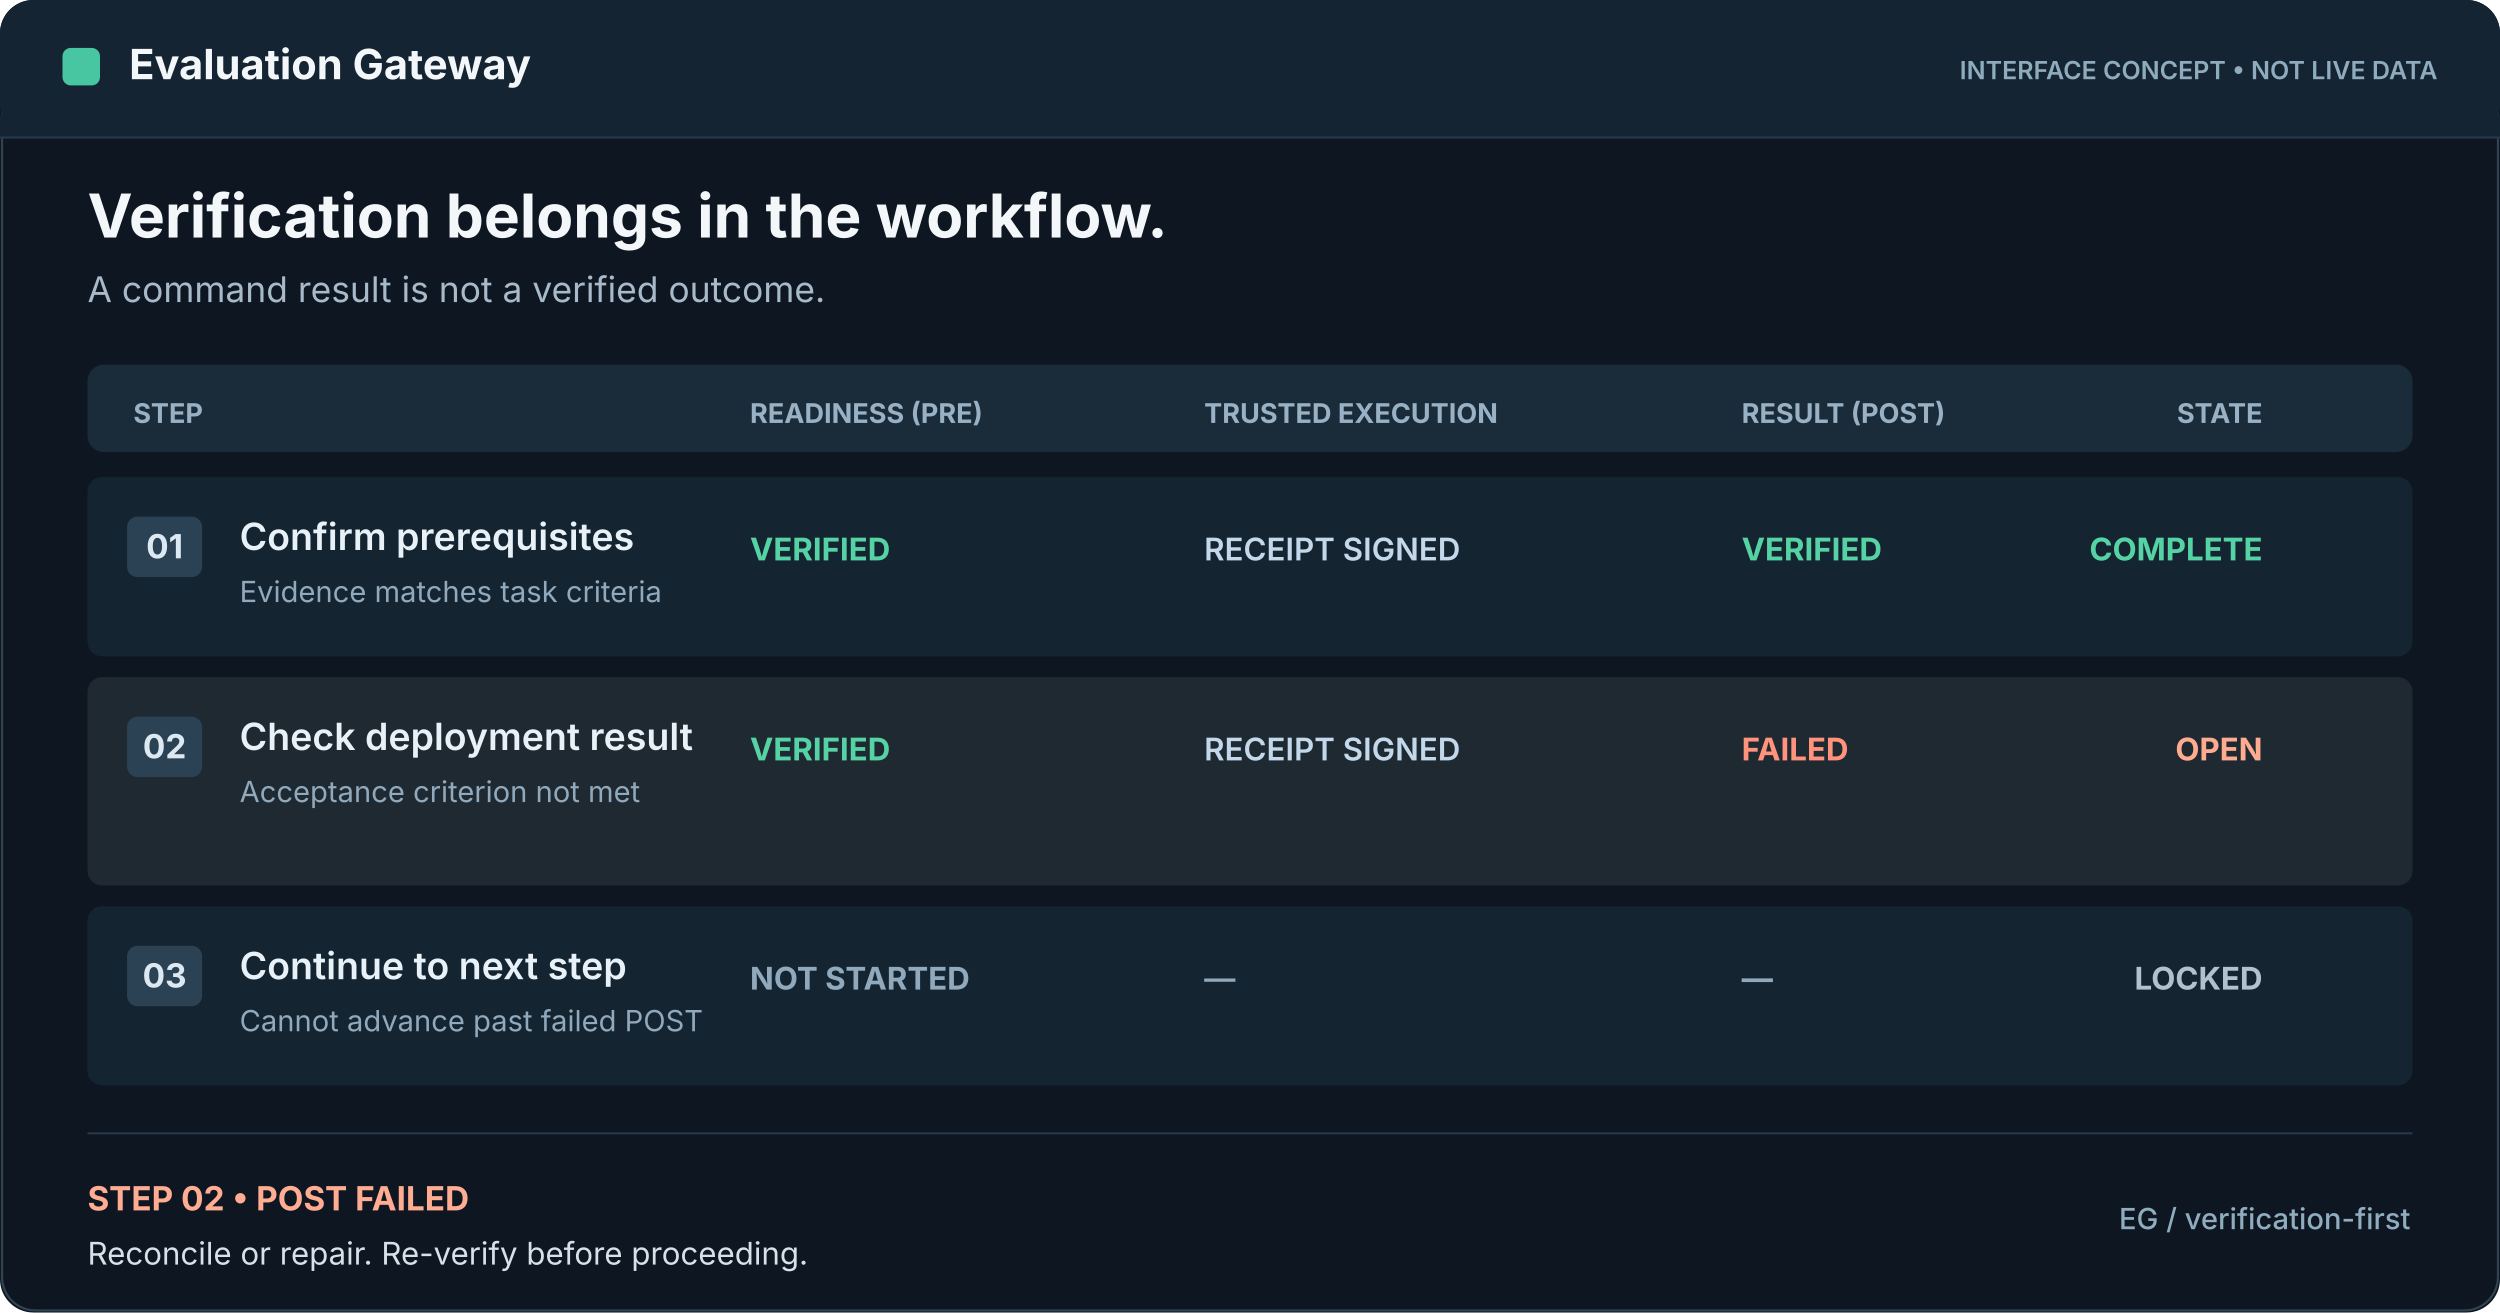
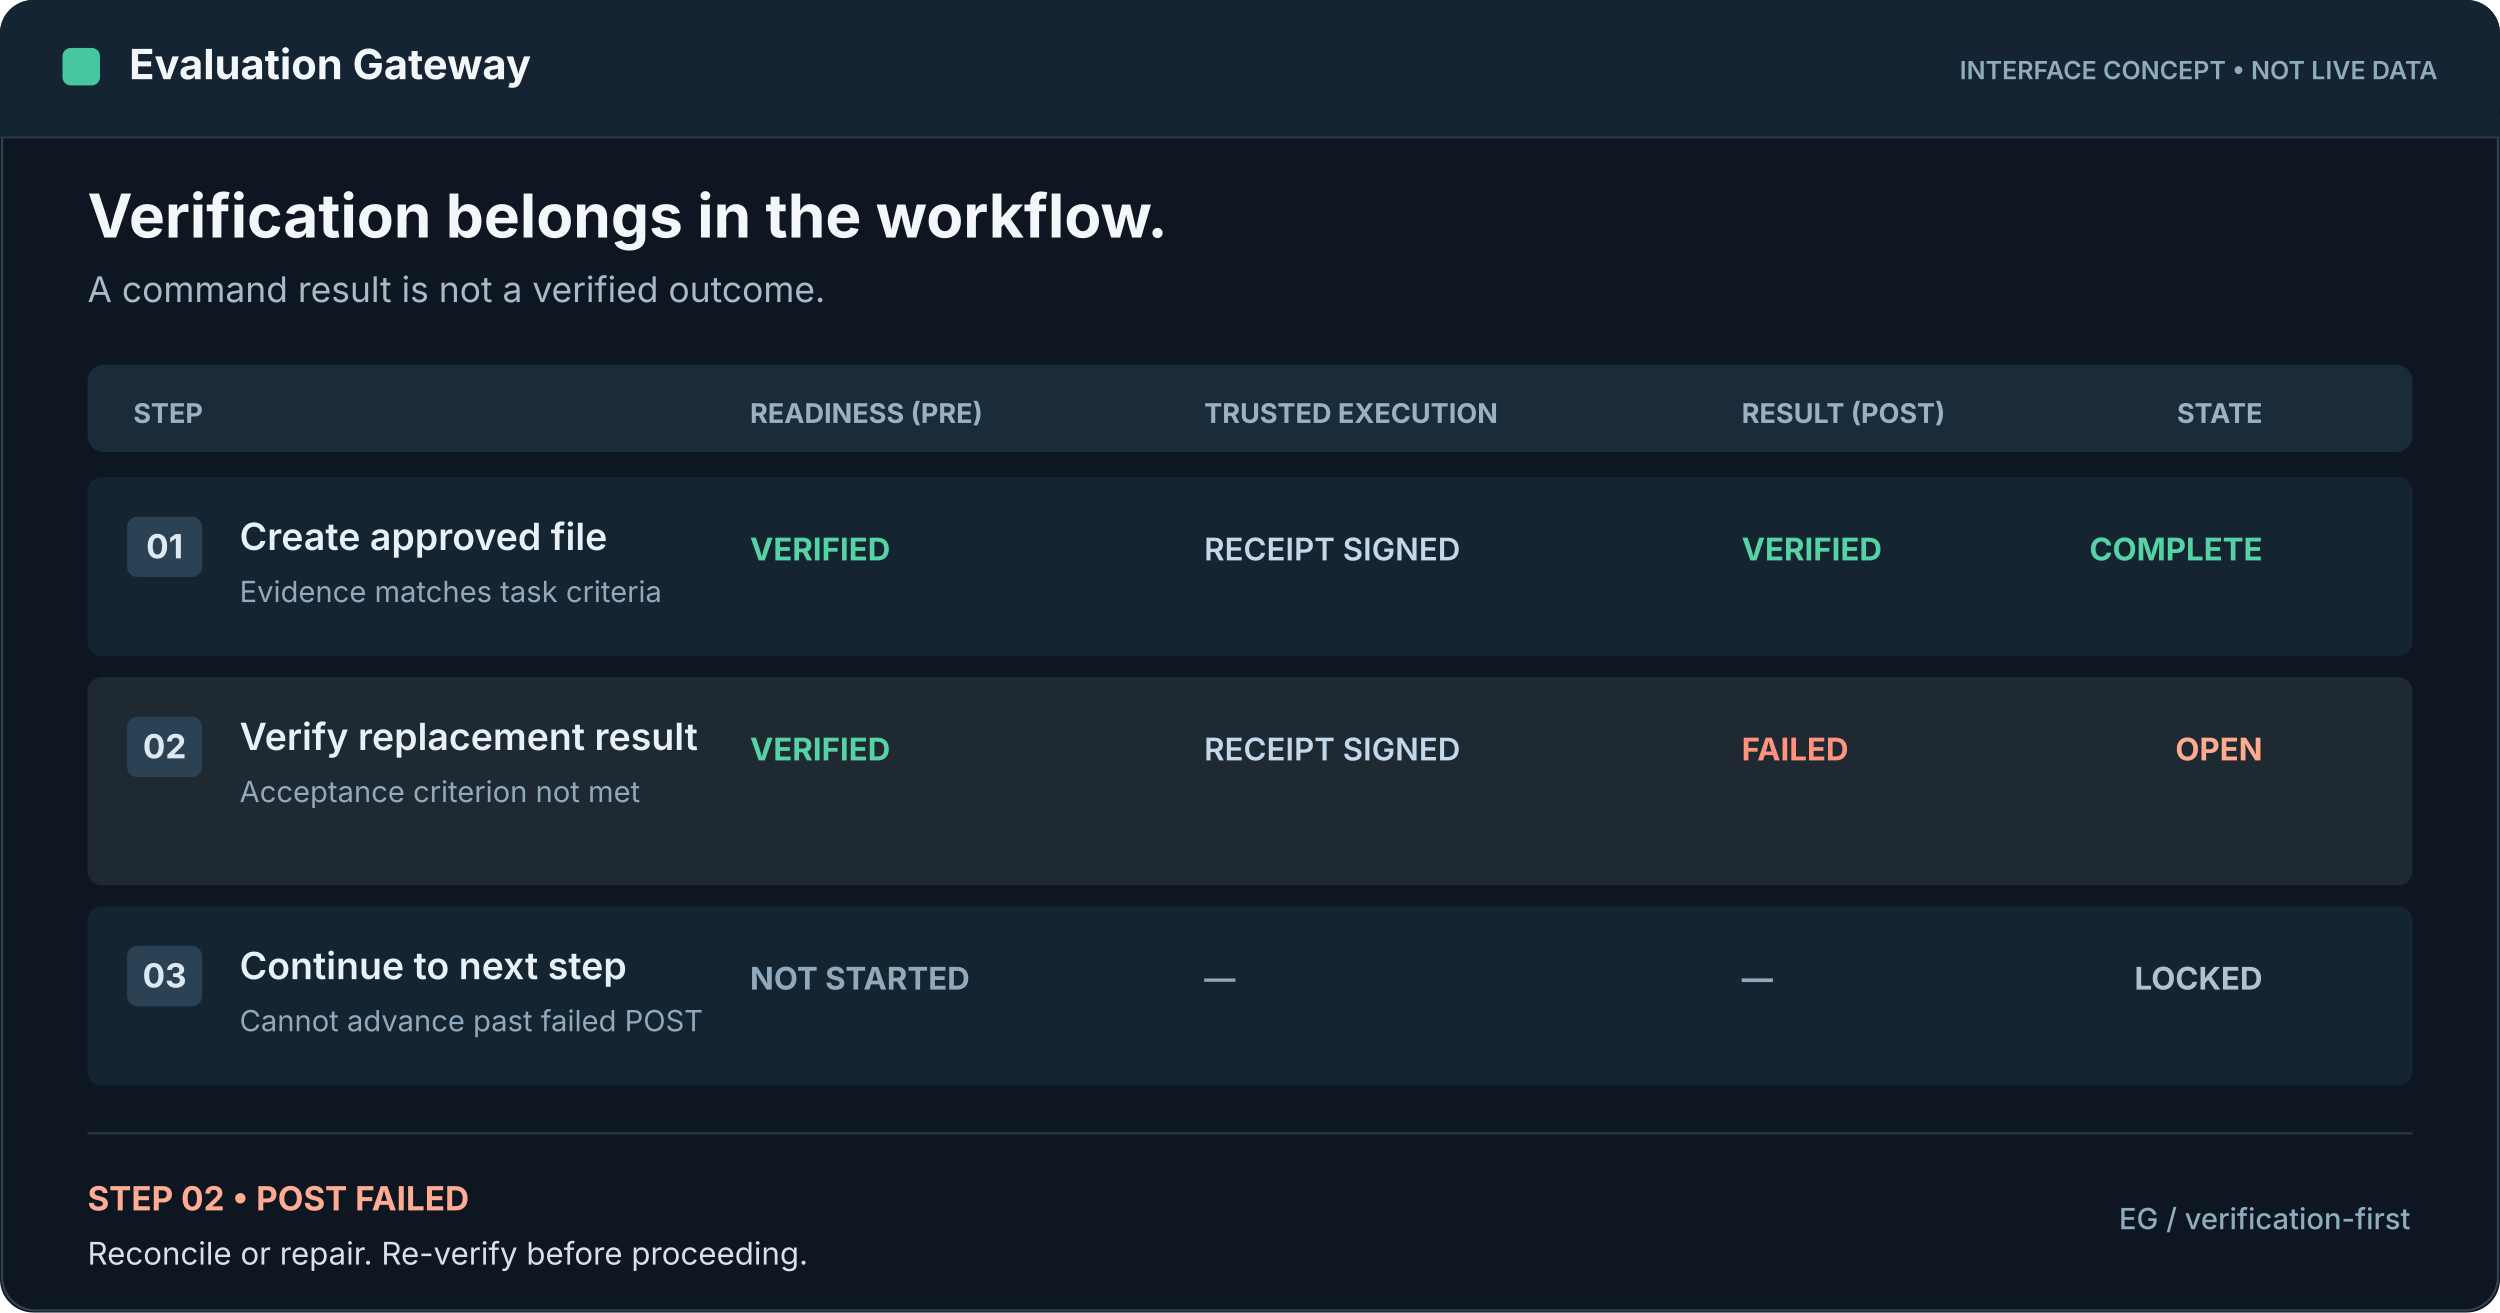
<svg xmlns="http://www.w3.org/2000/svg" width="1200" height="630" viewBox="0 0 1200 630" role="img" aria-labelledby="title description">
  <rect x="0" y="0" width="1200" height="630" rx="16" fill="#0E1721" stroke="none" />
  <rect x="1" y="1" width="1198" height="628" rx="16" fill="none" stroke="#324352" />
  <rect x="0" y="0" width="1200" height="66" rx="16" fill="#152433" stroke="none" />
  <rect x="0" y="55" width="1200" height="11" rx="0" fill="#152433" stroke="none" />
  <line x1="0" y1="66" x2="1200" y2="66" stroke="#263849" stroke-width="1" />
  <rect x="30" y="23" width="18" height="18" rx="4" fill="#48C6A2" stroke="none" />
  <text x="62" y="38" fill="#F3F7FA" font-family="Inter,ui-sans-serif,system-ui,-apple-system,Segoe UI,Arial,sans-serif" font-size="20" font-weight="700" text-anchor="start">Evaluation Gateway</text>
  <text x="1170" y="38" fill="#8EACBD" font-family="Inter,ui-sans-serif,system-ui,-apple-system,Segoe UI,Arial,sans-serif" font-size="12" font-weight="600" text-anchor="end">INTERFACE CONCEPT • NOT LIVE DATA</text>
  <text x="42" y="114" fill="#F3F7FA" font-family="Inter,ui-sans-serif,system-ui,-apple-system,Segoe UI,Arial,sans-serif" font-size="29" font-weight="700" text-anchor="start">Verification belongs in the workflow.</text>
  <text x="42" y="145" fill="#A8BAC9" font-family="Inter,ui-sans-serif,system-ui,-apple-system,Segoe UI,Arial,sans-serif" font-size="17" font-weight="400" text-anchor="start">A command result is not a verified outcome.</text>
  <rect x="42" y="175" width="1116" height="42" rx="8" fill="#1A2B3A" stroke="none" />
  <text x="64" y="203" fill="#98B1C4" font-family="Inter,ui-sans-serif,system-ui,-apple-system,Segoe UI,Arial,sans-serif" font-size="13" font-weight="700" text-anchor="start">STEP</text>
  <text x="360" y="203" fill="#98B1C4" font-family="Inter,ui-sans-serif,system-ui,-apple-system,Segoe UI,Arial,sans-serif" font-size="13" font-weight="700" text-anchor="start">READINESS (PRE)</text>
  <text x="578" y="203" fill="#98B1C4" font-family="Inter,ui-sans-serif,system-ui,-apple-system,Segoe UI,Arial,sans-serif" font-size="13" font-weight="700" text-anchor="start">TRUSTED EXECUTION</text>
  <text x="836" y="203" fill="#98B1C4" font-family="Inter,ui-sans-serif,system-ui,-apple-system,Segoe UI,Arial,sans-serif" font-size="13" font-weight="700" text-anchor="start">RESULT (POST)</text>
  <text x="1086" y="203" fill="#98B1C4" font-family="Inter,ui-sans-serif,system-ui,-apple-system,Segoe UI,Arial,sans-serif" font-size="13" font-weight="700" text-anchor="end">STATE</text>
  <rect x="42" y="229" width="1116" height="86" rx="7" fill="#142430" stroke="none" />
  <rect x="61" y="248" width="36" height="29" rx="5" fill="#2B4254" stroke="none" />
  <text x="79" y="268" fill="#DCE9F2" font-family="Inter,ui-sans-serif,system-ui,-apple-system,Segoe UI,Arial,sans-serif" font-size="16" font-weight="700" text-anchor="middle">01</text>
-   <text x="115" y="264" fill="#E7F1F7" font-family="Inter,ui-sans-serif,system-ui,-apple-system,Segoe UI,Arial,sans-serif" font-size="18" font-weight="600" text-anchor="start">Confirm prerequisites</text>
+   <text x="115" y="264" fill="#E7F1F7" font-family="Inter,ui-sans-serif,system-ui,-apple-system,Segoe UI,Arial,sans-serif" font-size="18" font-weight="600" text-anchor="start">Create approved file</text>
  <text x="115" y="289" fill="#91A9BC" font-family="Inter,ui-sans-serif,system-ui,-apple-system,Segoe UI,Arial,sans-serif" font-size="14" font-weight="400" text-anchor="start">Evidence matches task criteria</text>
  <text x="360" y="269" fill="#55D3A4" font-family="Inter,ui-sans-serif,system-ui,-apple-system,Segoe UI,Arial,sans-serif" font-size="15" font-weight="700" text-anchor="start">VERIFIED</text>
  <text x="578" y="269" fill="#C3D8EA" font-family="Inter,ui-sans-serif,system-ui,-apple-system,Segoe UI,Arial,sans-serif" font-size="15" font-weight="600" text-anchor="start">RECEIPT SIGNED</text>
  <text x="836" y="269" fill="#55D3A4" font-family="Inter,ui-sans-serif,system-ui,-apple-system,Segoe UI,Arial,sans-serif" font-size="15" font-weight="700" text-anchor="start">VERIFIED</text>
  <text x="1086" y="269" fill="#55D3A4" font-family="Inter,ui-sans-serif,system-ui,-apple-system,Segoe UI,Arial,sans-serif" font-size="15" font-weight="700" text-anchor="end">COMPLETE</text>
  <rect x="42" y="325" width="1116" height="100" rx="7" fill="#1F2932" stroke="none" />
  <rect x="61" y="344" width="36" height="29" rx="5" fill="#2B4254" stroke="none" />
  <text x="79" y="364" fill="#DCE9F2" font-family="Inter,ui-sans-serif,system-ui,-apple-system,Segoe UI,Arial,sans-serif" font-size="16" font-weight="700" text-anchor="middle">02</text>
-   <text x="115" y="360" fill="#E7F1F7" font-family="Inter,ui-sans-serif,system-ui,-apple-system,Segoe UI,Arial,sans-serif" font-size="18" font-weight="600" text-anchor="start">Check deployment result</text>
+   <text x="115" y="360" fill="#E7F1F7" font-family="Inter,ui-sans-serif,system-ui,-apple-system,Segoe UI,Arial,sans-serif" font-size="18" font-weight="600" text-anchor="start">Verify replacement result</text>
  <text x="115" y="385" fill="#91A9BC" font-family="Inter,ui-sans-serif,system-ui,-apple-system,Segoe UI,Arial,sans-serif" font-size="14" font-weight="400" text-anchor="start">Acceptance criterion not met</text>
  <text x="360" y="365" fill="#55D3A4" font-family="Inter,ui-sans-serif,system-ui,-apple-system,Segoe UI,Arial,sans-serif" font-size="15" font-weight="700" text-anchor="start">VERIFIED</text>
  <text x="578" y="365" fill="#C3D8EA" font-family="Inter,ui-sans-serif,system-ui,-apple-system,Segoe UI,Arial,sans-serif" font-size="15" font-weight="600" text-anchor="start">RECEIPT SIGNED</text>
  <text x="836" y="365" fill="#FF937B" font-family="Inter,ui-sans-serif,system-ui,-apple-system,Segoe UI,Arial,sans-serif" font-size="15" font-weight="700" text-anchor="start">FAILED</text>
  <text x="1086" y="365" fill="#FFAB90" font-family="Inter,ui-sans-serif,system-ui,-apple-system,Segoe UI,Arial,sans-serif" font-size="15" font-weight="700" text-anchor="end">OPEN</text>
  <rect x="42" y="435" width="1116" height="86" rx="7" fill="#142430" stroke="none" />
  <rect x="61" y="454" width="36" height="29" rx="5" fill="#2B4254" stroke="none" />
  <text x="79" y="474" fill="#DCE9F2" font-family="Inter,ui-sans-serif,system-ui,-apple-system,Segoe UI,Arial,sans-serif" font-size="16" font-weight="700" text-anchor="middle">03</text>
  <text x="115" y="470" fill="#E7F1F7" font-family="Inter,ui-sans-serif,system-ui,-apple-system,Segoe UI,Arial,sans-serif" font-size="18" font-weight="600" text-anchor="start">Continue to next step</text>
  <text x="115" y="495" fill="#91A9BC" font-family="Inter,ui-sans-serif,system-ui,-apple-system,Segoe UI,Arial,sans-serif" font-size="14" font-weight="400" text-anchor="start">Cannot advance past failed POST</text>
  <text x="360" y="475" fill="#91A9BC" font-family="Inter,ui-sans-serif,system-ui,-apple-system,Segoe UI,Arial,sans-serif" font-size="15" font-weight="700" text-anchor="start">NOT STARTED</text>
  <text x="578" y="475" fill="#91A9BC" font-family="Inter,ui-sans-serif,system-ui,-apple-system,Segoe UI,Arial,sans-serif" font-size="15" font-weight="600" text-anchor="start">—</text>
  <text x="836" y="475" fill="#91A9BC" font-family="Inter,ui-sans-serif,system-ui,-apple-system,Segoe UI,Arial,sans-serif" font-size="15" font-weight="700" text-anchor="start">—</text>
  <text x="1086" y="475" fill="#B2C2CD" font-family="Inter,ui-sans-serif,system-ui,-apple-system,Segoe UI,Arial,sans-serif" font-size="15" font-weight="700" text-anchor="end">LOCKED</text>
  <line x1="42" y1="544" x2="1158" y2="544" stroke="#263849" stroke-width="1" />
  <text x="42" y="581" fill="#FFAC92" font-family="Inter,ui-sans-serif,system-ui,-apple-system,Segoe UI,Arial,sans-serif" font-size="16" font-weight="700" text-anchor="start">STEP 02 • POST FAILED</text>
  <text x="42" y="607" fill="#D6E1E9" font-family="Inter,ui-sans-serif,system-ui,-apple-system,Segoe UI,Arial,sans-serif" font-size="15" font-weight="400" text-anchor="start">Reconcile or repair. Re-verify before proceeding.</text>
  <text x="1157" y="590" fill="#8FADBE" font-family="Inter,ui-sans-serif,system-ui,-apple-system,Segoe UI,Arial,sans-serif" font-size="14" font-weight="500" text-anchor="end">EG / verification-first</text>
</svg>
